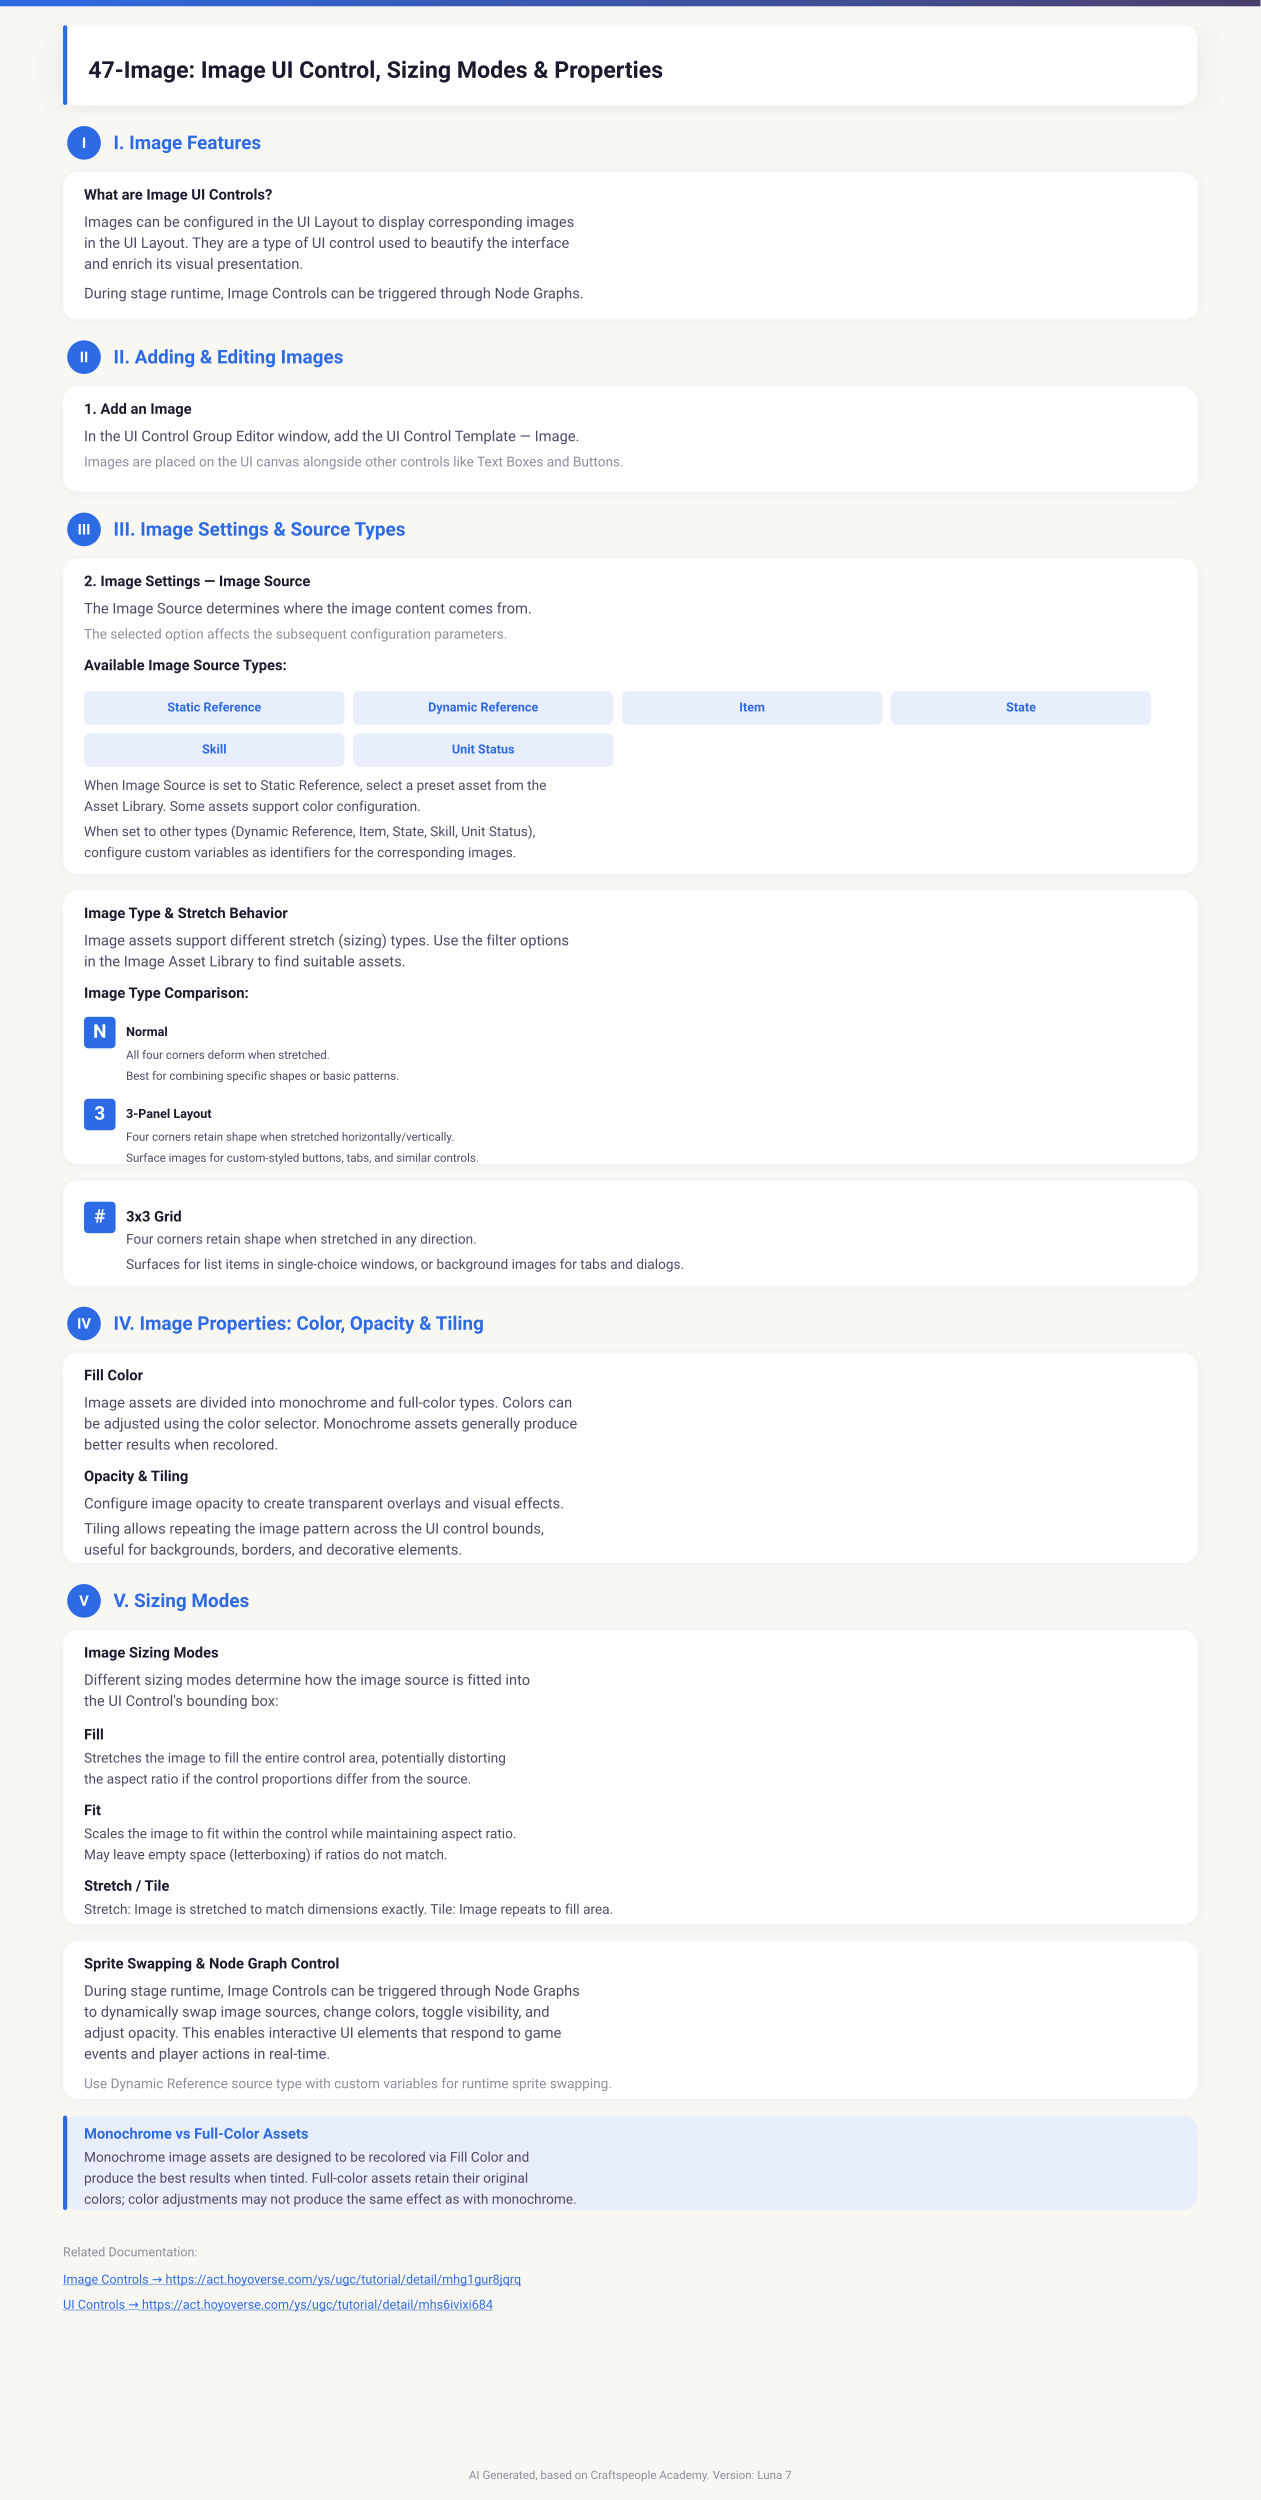
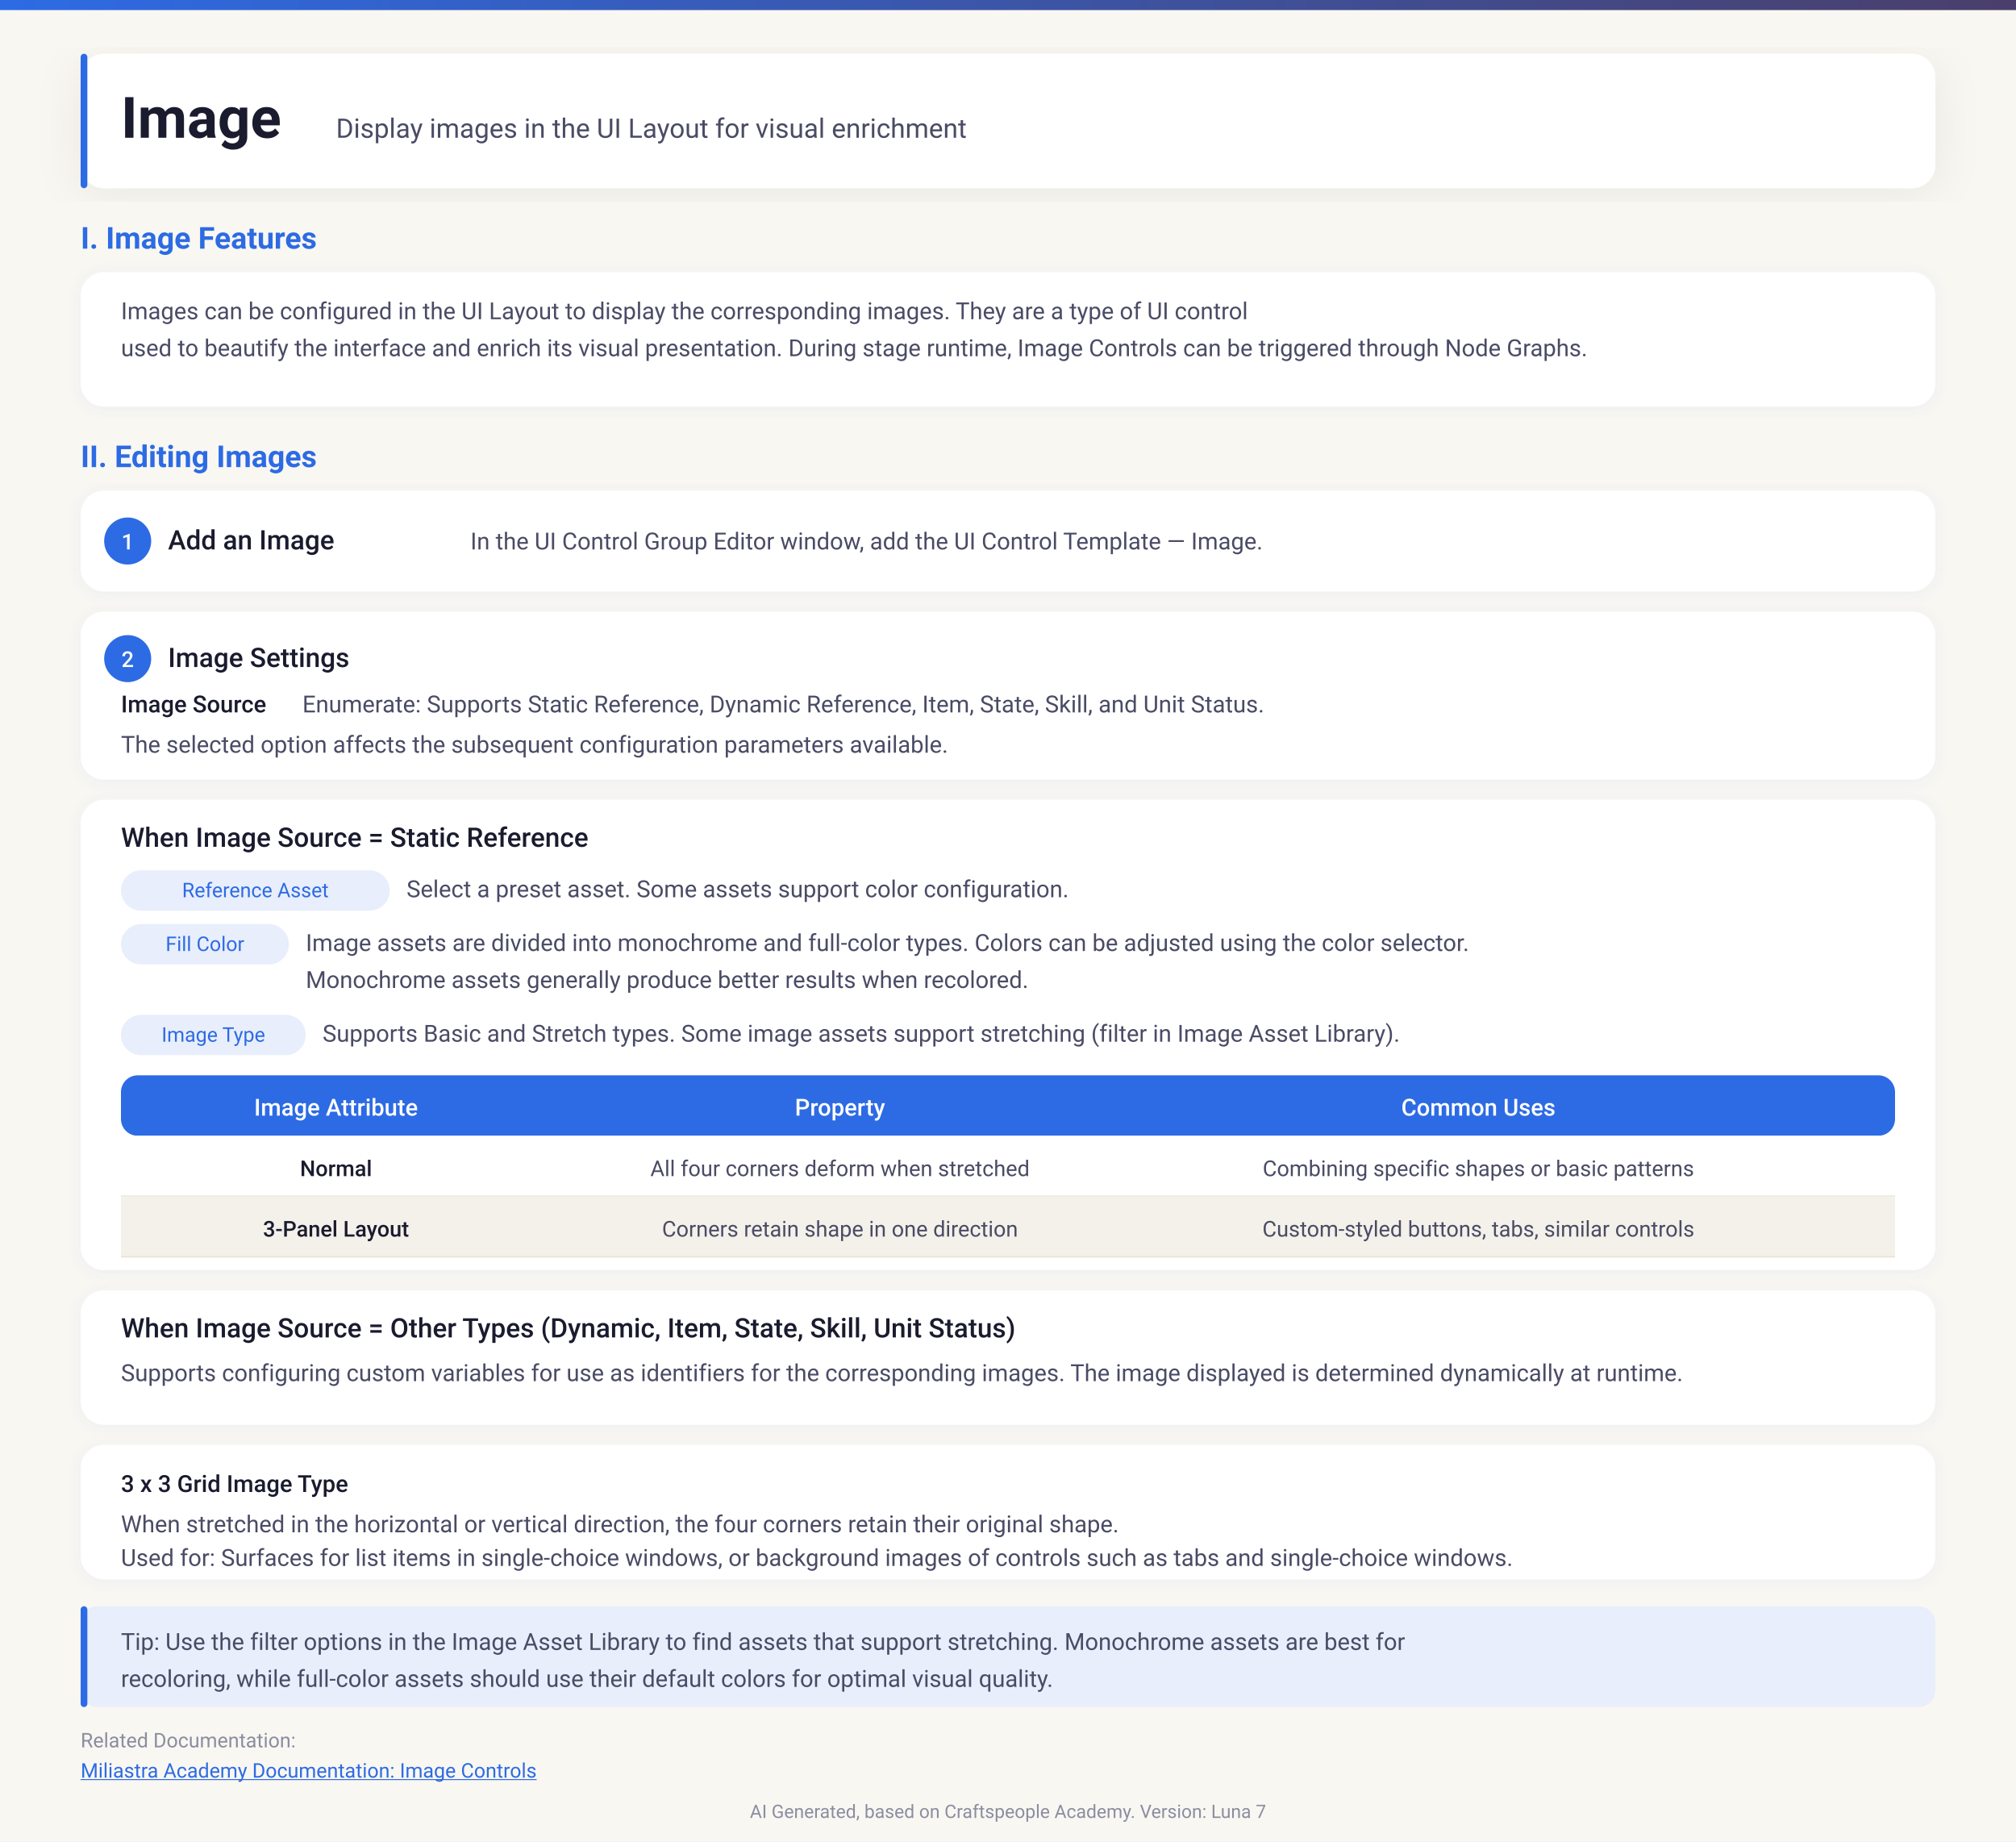
- <svg xmlns="http://www.w3.org/2000/svg" xmlns:xlink="http://www.w3.org/1999/xlink" viewBox="0 0 1200 2380" width="100%" height="100%" style="background:#F9F7F2;font-family:'Roboto','HYWenHei 85W','Noto Sans','Segoe UI',sans-serif;">
+ <svg xmlns="http://www.w3.org/2000/svg" xmlns:xlink="http://www.w3.org/1999/xlink" viewBox="0 0 1200 1096">
  <defs>
    <linearGradient id="topGrad" x1="0" y1="0" x2="1200" y2="0" gradientUnits="userSpaceOnUse">
      <stop offset="0%" stop-color="#2D6BE4" />
      <stop offset="100%" stop-color="#4A3F6B" />
    </linearGradient>
-     <filter id="card" x="-5%" y="-5%" width="115%" height="115%">
+     <filter id="card">
      <feDropShadow dx="0" dy="1" stdDeviation="4" flood-color="#2D6BE4" flood-opacity="0.06" />
    </filter>
-     <filter id="elevated" x="-5%" y="-5%" width="115%" height="115%">
+     <filter id="elevated">
      <feDropShadow dx="0" dy="4" stdDeviation="14" flood-color="#000" flood-opacity="0.07" />
    </filter>
  </defs>
-   <rect width="1200" height="2380" fill="#F9F7F2" />
-   <rect x="0" y="0" width="1200" height="6" fill="url(#topGrad)" />
-   <rect x="60" y="24" width="1080" height="76" rx="14" fill="#FFFFFF" filter="url(#elevated)" />
-   <rect x="60" y="24" width="4" height="76" rx="2" fill="#2D6BE4" />
-   <text x="84" y="68" font-size="22" font-weight="bold" fill="#1A1B2E" dominant-baseline="middle">47-Image: Image UI Control, Sizing Modes &amp; Properties</text>
-   <circle cx="80" cy="136" r="16" fill="#2D6BE4" />
-   <text x="80" y="137" font-size="14" font-weight="bold" fill="#FFFFFF" text-anchor="middle" dominant-baseline="middle">I</text>
-   <text x="108" y="137" font-size="18" font-weight="bold" fill="#2D6BE4" dominant-baseline="middle">I. Image Features</text>
-   <g transform="translate(60, 164)">
-     <rect width="1080" height="140" rx="14" fill="#FFFFFF" filter="url(#card)" />
-     <text x="20" y="26" font-size="14" font-weight="bold" fill="#1A1B2E">What are Image UI Controls?</text>
-     <text x="20" y="52" font-size="14" fill="#4A4B65">Images can be configured in the UI Layout to display corresponding images</text>
-     <text x="20" y="72" font-size="14" fill="#4A4B65">in the UI Layout. They are a type of UI control used to beautify the interface</text>
-     <text x="20" y="92" font-size="14" fill="#4A4B65">and enrich its visual presentation.</text>
-     <text x="20" y="120" font-size="14" fill="#4A4B65">During stage runtime, Image Controls can be triggered through Node Graphs.</text>
-   </g>
-   <circle cx="80" cy="340" r="16" fill="#2D6BE4" />
-   <text x="80" y="341" font-size="14" font-weight="bold" fill="#FFFFFF" text-anchor="middle" dominant-baseline="middle">II</text>
-   <text x="108" y="341" font-size="18" font-weight="bold" fill="#2D6BE4" dominant-baseline="middle">II. Adding &amp; Editing Images</text>
-   <g transform="translate(60, 368)">
-     <rect width="1080" height="100" rx="14" fill="#FFFFFF" filter="url(#card)" />
-     <text x="20" y="26" font-size="14" font-weight="bold" fill="#1A1B2E">1. Add an Image</text>
-     <text x="20" y="52" font-size="14" fill="#4A4B65">In the UI Control Group Editor window, add the UI Control Template — Image.</text>
-     <text x="20" y="76" font-size="13" fill="#8B8DA0">Images are placed on the UI canvas alongside other controls like Text Boxes and Buttons.</text>
-   </g>
-   <circle cx="80" cy="504" r="16" fill="#2D6BE4" />
-   <text x="80" y="505" font-size="14" font-weight="bold" fill="#FFFFFF" text-anchor="middle" dominant-baseline="middle">III</text>
-   <text x="108" y="505" font-size="18" font-weight="bold" fill="#2D6BE4" dominant-baseline="middle">III. Image Settings &amp; Source Types</text>
-   <g transform="translate(60, 532)">
-     <rect width="1080" height="300" rx="14" fill="#FFFFFF" filter="url(#card)" />
-     <text x="20" y="26" font-size="14" font-weight="bold" fill="#1A1B2E">2. Image Settings — Image Source</text>
-     <text x="20" y="52" font-size="14" fill="#4A4B65">The Image Source determines where the image content comes from.</text>
-     <text x="20" y="76" font-size="13" fill="#8B8DA0">The selected option affects the subsequent configuration parameters.</text>
-     <text x="20" y="106" font-size="14" font-weight="bold" fill="#1A1B2E">Available Image Source Types:</text>
-     <rect x="20" y="126" width="248" height="32" rx="6" fill="#E8EEFB" />
-     <text x="144" y="142" font-size="12" font-weight="bold" fill="#2D6BE4" text-anchor="middle" dominant-baseline="middle">Static Reference</text>
-     <rect x="276" y="126" width="248" height="32" rx="6" fill="#E8EEFB" />
-     <text x="400" y="142" font-size="12" font-weight="bold" fill="#2D6BE4" text-anchor="middle" dominant-baseline="middle">Dynamic Reference</text>
-     <rect x="532" y="126" width="248" height="32" rx="6" fill="#E8EEFB" />
-     <text x="656" y="142" font-size="12" font-weight="bold" fill="#2D6BE4" text-anchor="middle" dominant-baseline="middle">Item</text>
-     <rect x="788" y="126" width="248" height="32" rx="6" fill="#E8EEFB" />
-     <text x="912" y="142" font-size="12" font-weight="bold" fill="#2D6BE4" text-anchor="middle" dominant-baseline="middle">State</text>
-     <rect x="20" y="166" width="248" height="32" rx="6" fill="#E8EEFB" />
-     <text x="144" y="182" font-size="12" font-weight="bold" fill="#2D6BE4" text-anchor="middle" dominant-baseline="middle">Skill</text>
-     <rect x="276" y="166" width="248" height="32" rx="6" fill="#E8EEFB" />
-     <text x="400" y="182" font-size="12" font-weight="bold" fill="#2D6BE4" text-anchor="middle" dominant-baseline="middle">Unit Status</text>
-     <text x="20" y="220" font-size="13" fill="#4A4B65">When Image Source is set to Static Reference, select a preset asset from the</text>
-     <text x="20" y="240" font-size="13" fill="#4A4B65">Asset Library. Some assets support color configuration.</text>
-     <text x="20" y="264" font-size="13" fill="#4A4B65">When set to other types (Dynamic Reference, Item, State, Skill, Unit Status),</text>
-     <text x="20" y="284" font-size="13" fill="#4A4B65">configure custom variables as identifiers for the corresponding images.</text>
-   </g>
-   <g transform="translate(60, 848)">
-     <rect width="1080" height="260" rx="14" fill="#FFFFFF" filter="url(#card)" />
-     <text x="20" y="26" font-size="14" font-weight="bold" fill="#1A1B2E">Image Type &amp; Stretch Behavior</text>
-     <text x="20" y="52" font-size="14" fill="#4A4B65">Image assets support different stretch (sizing) types. Use the filter options</text>
-     <text x="20" y="72" font-size="14" fill="#4A4B65">in the Image Asset Library to find suitable assets.</text>
-     <text x="20" y="102" font-size="14" font-weight="bold" fill="#1A1B2E">Image Type Comparison:</text>
-     <rect x="20" y="120" width="30" height="30" rx="4" fill="#2D6BE4" />
-     <text x="35" y="135" font-size="18" font-weight="bold" fill="#FFFFFF" text-anchor="middle" dominant-baseline="middle">N</text>
-     <text x="60" y="135" font-size="12" font-weight="bold" fill="#1A1B2E" dominant-baseline="middle">Normal</text>
-     <text x="60" y="160" font-size="11" fill="#4A4B65">All four corners deform when stretched.</text>
-     <text x="60" y="180" font-size="11" fill="#4A4B65">Best for combining specific shapes or basic patterns.</text>
-     <rect x="20" y="198" width="30" height="30" rx="4" fill="#2D6BE4" />
-     <text x="35" y="213" font-size="18" font-weight="bold" fill="#FFFFFF" text-anchor="middle" dominant-baseline="middle">3</text>
-     <text x="60" y="213" font-size="12" font-weight="bold" fill="#1A1B2E" dominant-baseline="middle">3-Panel Layout</text>
-     <text x="60" y="238" font-size="11" fill="#4A4B65">Four corners retain shape when stretched horizontally/vertically.</text>
-     <text x="60" y="258" font-size="11" fill="#4A4B65">Surface images for custom-styled buttons, tabs, and similar controls.</text>
-   </g>
-   <g transform="translate(60, 1124)">
-     <rect width="1080" height="100" rx="14" fill="#FFFFFF" filter="url(#card)" />
-     <rect x="20" y="20" width="30" height="30" rx="4" fill="#2D6BE4" />
-     <text x="35" y="35" font-size="18" font-weight="bold" fill="#FFFFFF" text-anchor="middle" dominant-baseline="middle">#</text>
-     <text x="60" y="35" font-size="14" font-weight="bold" fill="#1A1B2E" dominant-baseline="middle">3x3 Grid</text>
-     <text x="60" y="60" font-size="13" fill="#4A4B65">Four corners retain shape when stretched in any direction.</text>
-     <text x="60" y="84" font-size="13" fill="#4A4B65">Surfaces for list items in single-choice windows, or background images for tabs and dialogs.</text>
-   </g>
-   <circle cx="80" cy="1260" r="16" fill="#2D6BE4" />
-   <text x="80" y="1261" font-size="14" font-weight="bold" fill="#FFFFFF" text-anchor="middle" dominant-baseline="middle">IV</text>
-   <text x="108" y="1261" font-size="18" font-weight="bold" fill="#2D6BE4" dominant-baseline="middle">IV. Image Properties: Color, Opacity &amp; Tiling</text>
-   <g transform="translate(60, 1288)">
-     <rect width="1080" height="200" rx="14" fill="#FFFFFF" filter="url(#card)" />
-     <text x="20" y="26" font-size="14" font-weight="bold" fill="#1A1B2E">Fill Color</text>
-     <text x="20" y="52" font-size="14" fill="#4A4B65">Image assets are divided into monochrome and full-color types. Colors can</text>
-     <text x="20" y="72" font-size="14" fill="#4A4B65">be adjusted using the color selector. Monochrome assets generally produce</text>
-     <text x="20" y="92" font-size="14" fill="#4A4B65">better results when recolored.</text>
-     <text x="20" y="122" font-size="14" font-weight="bold" fill="#1A1B2E">Opacity &amp; Tiling</text>
-     <text x="20" y="148" font-size="14" fill="#4A4B65">Configure image opacity to create transparent overlays and visual effects.</text>
-     <text x="20" y="172" font-size="14" fill="#4A4B65">Tiling allows repeating the image pattern across the UI control bounds,</text>
-     <text x="20" y="192" font-size="14" fill="#4A4B65">useful for backgrounds, borders, and decorative elements.</text>
-   </g>
-   <circle cx="80" cy="1524" r="16" fill="#2D6BE4" />
-   <text x="80" y="1525" font-size="14" font-weight="bold" fill="#FFFFFF" text-anchor="middle" dominant-baseline="middle">V</text>
-   <text x="108" y="1525" font-size="18" font-weight="bold" fill="#2D6BE4" dominant-baseline="middle">V. Sizing Modes</text>
-   <g transform="translate(60, 1552)">
-     <rect width="1080" height="280" rx="14" fill="#FFFFFF" filter="url(#card)" />
-     <text x="20" y="26" font-size="14" font-weight="bold" fill="#1A1B2E">Image Sizing Modes</text>
-     <text x="20" y="52" font-size="14" fill="#4A4B65">Different sizing modes determine how the image source is fitted into</text>
-     <text x="20" y="72" font-size="14" fill="#4A4B65">the UI Control's bounding box:</text>
-     <text x="20" y="104" font-size="14" font-weight="bold" fill="#1A1B2E">Fill</text>
-     <text x="20" y="126" font-size="13" fill="#4A4B65">Stretches the image to fill the entire control area, potentially distorting</text>
-     <text x="20" y="146" font-size="13" fill="#4A4B65">the aspect ratio if the control proportions differ from the source.</text>
-     <text x="20" y="176" font-size="14" font-weight="bold" fill="#1A1B2E">Fit</text>
-     <text x="20" y="198" font-size="13" fill="#4A4B65">Scales the image to fit within the control while maintaining aspect ratio.</text>
-     <text x="20" y="218" font-size="13" fill="#4A4B65">May leave empty space (letterboxing) if ratios do not match.</text>
-     <text x="20" y="248" font-size="14" font-weight="bold" fill="#1A1B2E">Stretch / Tile</text>
-     <text x="20" y="270" font-size="13" fill="#4A4B65">Stretch: Image is stretched to match dimensions exactly. Tile: Image repeats to fill area.</text>
-   </g>
-   <g transform="translate(60, 1848)">
-     <rect width="1080" height="150" rx="14" fill="#FFFFFF" filter="url(#card)" />
-     <text x="20" y="26" font-size="14" font-weight="bold" fill="#1A1B2E">Sprite Swapping &amp; Node Graph Control</text>
-     <text x="20" y="52" font-size="14" fill="#4A4B65">During stage runtime, Image Controls can be triggered through Node Graphs</text>
-     <text x="20" y="72" font-size="14" fill="#4A4B65">to dynamically swap image sources, change colors, toggle visibility, and</text>
-     <text x="20" y="92" font-size="14" fill="#4A4B65">adjust opacity. This enables interactive UI elements that respond to game</text>
-     <text x="20" y="112" font-size="14" fill="#4A4B65">events and player actions in real-time.</text>
-     <text x="20" y="140" font-size="13" fill="#8B8DA0">Use Dynamic Reference source type with custom variables for runtime sprite swapping.</text>
-   </g>
-   <g transform="translate(60, 2014)">
-     <rect width="1080" height="90" rx="14" fill="#E8EEFB" />
-     <rect x="0" y="0" width="4" height="90" rx="2" fill="#2D6BE4" />
-     <text x="20" y="22" font-size="14" font-weight="bold" fill="#2D6BE4">Monochrome vs Full-Color Assets</text>
-     <text x="20" y="44" font-size="13" fill="#4A4B65">Monochrome image assets are designed to be recolored via Fill Color and</text>
-     <text x="20" y="64" font-size="13" fill="#4A4B65">produce the best results when tinted. Full-color assets retain their original</text>
-     <text x="20" y="84" font-size="13" fill="#4A4B65">colors; color adjustments may not produce the same effect as with monochrome.</text>
-   </g>
-   <text x="60" y="2148" font-size="12" fill="#8B8DA0">Related Documentation:</text>
-   <a xlink:href="https://act.hoyoverse.com/ys/ugc/tutorial/detail/mhg1gur8jqrq" target="_blank">
-     <text x="60" y="2174" font-size="12" fill="#2D6BE4" text-decoration="underline">Image Controls → https://act.hoyoverse.com/ys/ugc/tutorial/detail/mhg1gur8jqrq</text>
+   <style>
+   text { font-family: 'Roboto','HYWenHei 85W','Noto Sans','Segoe UI',sans-serif; }
+ </style>
+   <rect width="1200" height="1096" fill="#F9F7F2" />
+   <rect width="1200" height="6" fill="url(#topGrad)" />
+   <rect x="48" y="32" width="1104" height="80" rx="14" fill="#fff" filter="url(#elevated)" />
+   <rect x="48" y="32" width="4" height="80" rx="2" fill="#2D6BE4" />
+   <text x="72" y="82" fill="#1A1B2E" font-size="34" font-weight="bold">Image</text>
+   <text x="200" y="82" fill="#4A4B65" font-size="16">Display images in the UI Layout for visual enrichment</text>
+   <text x="48" y="148" fill="#2D6BE4" font-size="18" font-weight="700">I. Image Features</text>
+   <rect x="48" y="162" width="1104" height="80" rx="14" fill="#fff" filter="url(#card)" />
+   <text x="72" y="190" fill="#4A4B65" font-size="14">Images can be configured in the UI Layout to display the corresponding images. They are a type of UI control</text>
+   <text x="72" y="212" fill="#4A4B65" font-size="14">used to beautify the interface and enrich its visual presentation. During stage runtime, Image Controls can be triggered through Node Graphs.</text>
+   <text x="48" y="278" fill="#2D6BE4" font-size="18" font-weight="700">II. Editing Images</text>
+   <rect x="48" y="292" width="1104" height="60" rx="14" fill="#fff" filter="url(#card)" />
+   <circle cx="76" cy="322" r="14" fill="#2D6BE4" />
+   <text x="76" y="327" fill="#fff" font-size="13" text-anchor="middle" font-weight="500">1</text>
+   <text x="100" y="327" fill="#1A1B2E" font-size="16" font-weight="500">Add an Image</text>
+   <text x="280" y="327" fill="#4A4B65" font-size="14">In the UI Control Group Editor window, add the UI Control Template — Image.</text>
+   <rect x="48" y="364" width="1104" height="100" rx="14" fill="#fff" filter="url(#card)" />
+   <circle cx="76" cy="392" r="14" fill="#2D6BE4" />
+   <text x="76" y="397" fill="#fff" font-size="13" text-anchor="middle" font-weight="500">2</text>
+   <text x="100" y="397" fill="#1A1B2E" font-size="16" font-weight="500">Image Settings</text>
+   <text x="72" y="424" fill="#1A1B2E" font-size="14" font-weight="500">Image Source</text>
+   <text x="180" y="424" fill="#4A4B65" font-size="14">Enumerate: Supports Static Reference, Dynamic Reference, Item, State, Skill, and Unit Status.</text>
+   <text x="72" y="448" fill="#4A4B65" font-size="14">The selected option affects the subsequent configuration parameters available.</text>
+   <rect x="48" y="476" width="1104" height="280" rx="14" fill="#fff" filter="url(#card)" />
+   <text x="72" y="504" fill="#1A1B2E" font-size="16" font-weight="500">When Image Source = Static Reference</text>
+   <rect x="72" y="518" width="160" height="24" rx="12" fill="#E8EEFB" />
+   <text x="152" y="534" fill="#2D6BE4" font-size="12" text-anchor="middle">Reference Asset</text>
+   <text x="242" y="534" fill="#4A4B65" font-size="14">Select a preset asset. Some assets support color configuration.</text>
+   <rect x="72" y="550" width="100" height="24" rx="12" fill="#E8EEFB" />
+   <text x="122" y="566" fill="#2D6BE4" font-size="12" text-anchor="middle">Fill Color</text>
+   <text x="182" y="566" fill="#4A4B65" font-size="14">Image assets are divided into monochrome and full-color types. Colors can be adjusted using the color selector.</text>
+   <text x="182" y="588" fill="#4A4B65" font-size="14">Monochrome assets generally produce better results when recolored.</text>
+   <rect x="72" y="604" width="110" height="24" rx="12" fill="#E8EEFB" />
+   <text x="127" y="620" fill="#2D6BE4" font-size="12" text-anchor="middle">Image Type</text>
+   <text x="192" y="620" fill="#4A4B65" font-size="14">Supports Basic and Stretch types. Some image assets support stretching (filter in Image Asset Library).</text>
+   <rect x="72" y="640" width="1056" height="36" rx="10" fill="#2D6BE4" />
+   <text x="200" y="664" fill="#fff" font-size="14" text-anchor="middle" font-weight="500">Image Attribute</text>
+   <text x="500" y="664" fill="#fff" font-size="14" text-anchor="middle" font-weight="500">Property</text>
+   <text x="880" y="664" fill="#fff" font-size="14" text-anchor="middle" font-weight="500">Common Uses</text>
+   <rect x="72" y="676" width="1056" height="36" fill="#fff" />
+   <line x1="72" y1="712" x2="1128" y2="712" stroke="#E8E4DA" stroke-width="1" />
+   <text x="200" y="700" fill="#1A1B2E" font-size="13" text-anchor="middle" font-weight="500">Normal</text>
+   <text x="500" y="700" fill="#4A4B65" font-size="13" text-anchor="middle">All four corners deform when stretched</text>
+   <text x="880" y="700" fill="#4A4B65" font-size="13" text-anchor="middle">Combining specific shapes or basic patterns</text>
+   <rect x="72" y="712" width="1056" height="36" fill="#F4F1EA" />
+   <line x1="72" y1="748" x2="1128" y2="748" stroke="#E8E4DA" stroke-width="1" />
+   <text x="200" y="736" fill="#1A1B2E" font-size="13" text-anchor="middle" font-weight="500">3-Panel Layout</text>
+   <text x="500" y="736" fill="#4A4B65" font-size="13" text-anchor="middle">Corners retain shape in one direction</text>
+   <text x="880" y="736" fill="#4A4B65" font-size="13" text-anchor="middle">Custom-styled buttons, tabs, similar controls</text>
+   <rect x="48" y="768" width="1104" height="80" rx="14" fill="#fff" filter="url(#card)" />
+   <text x="72" y="796" fill="#1A1B2E" font-size="16" font-weight="500">When Image Source = Other Types (Dynamic, Item, State, Skill, Unit Status)</text>
+   <text x="72" y="822" fill="#4A4B65" font-size="14">Supports configuring custom variables for use as identifiers for the corresponding images. The image displayed is determined dynamically at runtime.</text>
+   <rect x="48" y="860" width="1104" height="80" rx="14" fill="#fff" filter="url(#card)" />
+   <text x="72" y="888" fill="#1A1B2E" font-size="14" font-weight="500">3 x 3 Grid Image Type</text>
+   <text x="72" y="912" fill="#4A4B65" font-size="14">When stretched in the horizontal or vertical direction, the four corners retain their original shape.</text>
+   <text x="72" y="932" fill="#4A4B65" font-size="14">Used for: Surfaces for list items in single-choice windows, or background images of controls such as tabs and single-choice windows.</text>
+   <rect x="48" y="956" width="1104" height="60" rx="10" fill="#E8EEFB" />
+   <rect x="48" y="956" width="4" height="60" rx="2" fill="#2D6BE4" />
+   <text x="72" y="982" fill="#4A4B65" font-size="14">Tip: Use the filter options in the Image Asset Library to find assets that support stretching. Monochrome assets are best for</text>
+   <text x="72" y="1004" fill="#4A4B65" font-size="14">recoloring, while full-color assets should use their default colors for optimal visual quality.</text>
+   <text x="48" y="1040" fill="#8B8DA0" font-size="12">Related Documentation:</text>
+   <a xlink:href="https://act.hoyoverse.com/ys/ugc/tutorial/detail/mh2oih9jou22" target="_blank">
+     <text x="48" y="1058" fill="#2D6BE4" font-size="12" text-decoration="underline">Miliastra Academy Documentation: Image Controls</text>
  </a>
-   <a xlink:href="https://act.hoyoverse.com/ys/ugc/tutorial/detail/mhs6ivixi684" target="_blank">
-     <text x="60" y="2198" font-size="12" fill="#2D6BE4" text-decoration="underline">UI Controls → https://act.hoyoverse.com/ys/ugc/tutorial/detail/mhs6ivixi684</text>
-   </a>
-   <text x="600" y="2360" font-size="11" fill="#8B8DA0" text-anchor="middle">AI Generated, based on Craftspeople Academy. Version: Luna 7</text>
+   <text x="600" y="1082" fill="#8B8DA0" font-size="11" text-anchor="middle">AI Generated, based on Craftspeople Academy. Version: Luna 7</text>
</svg>
